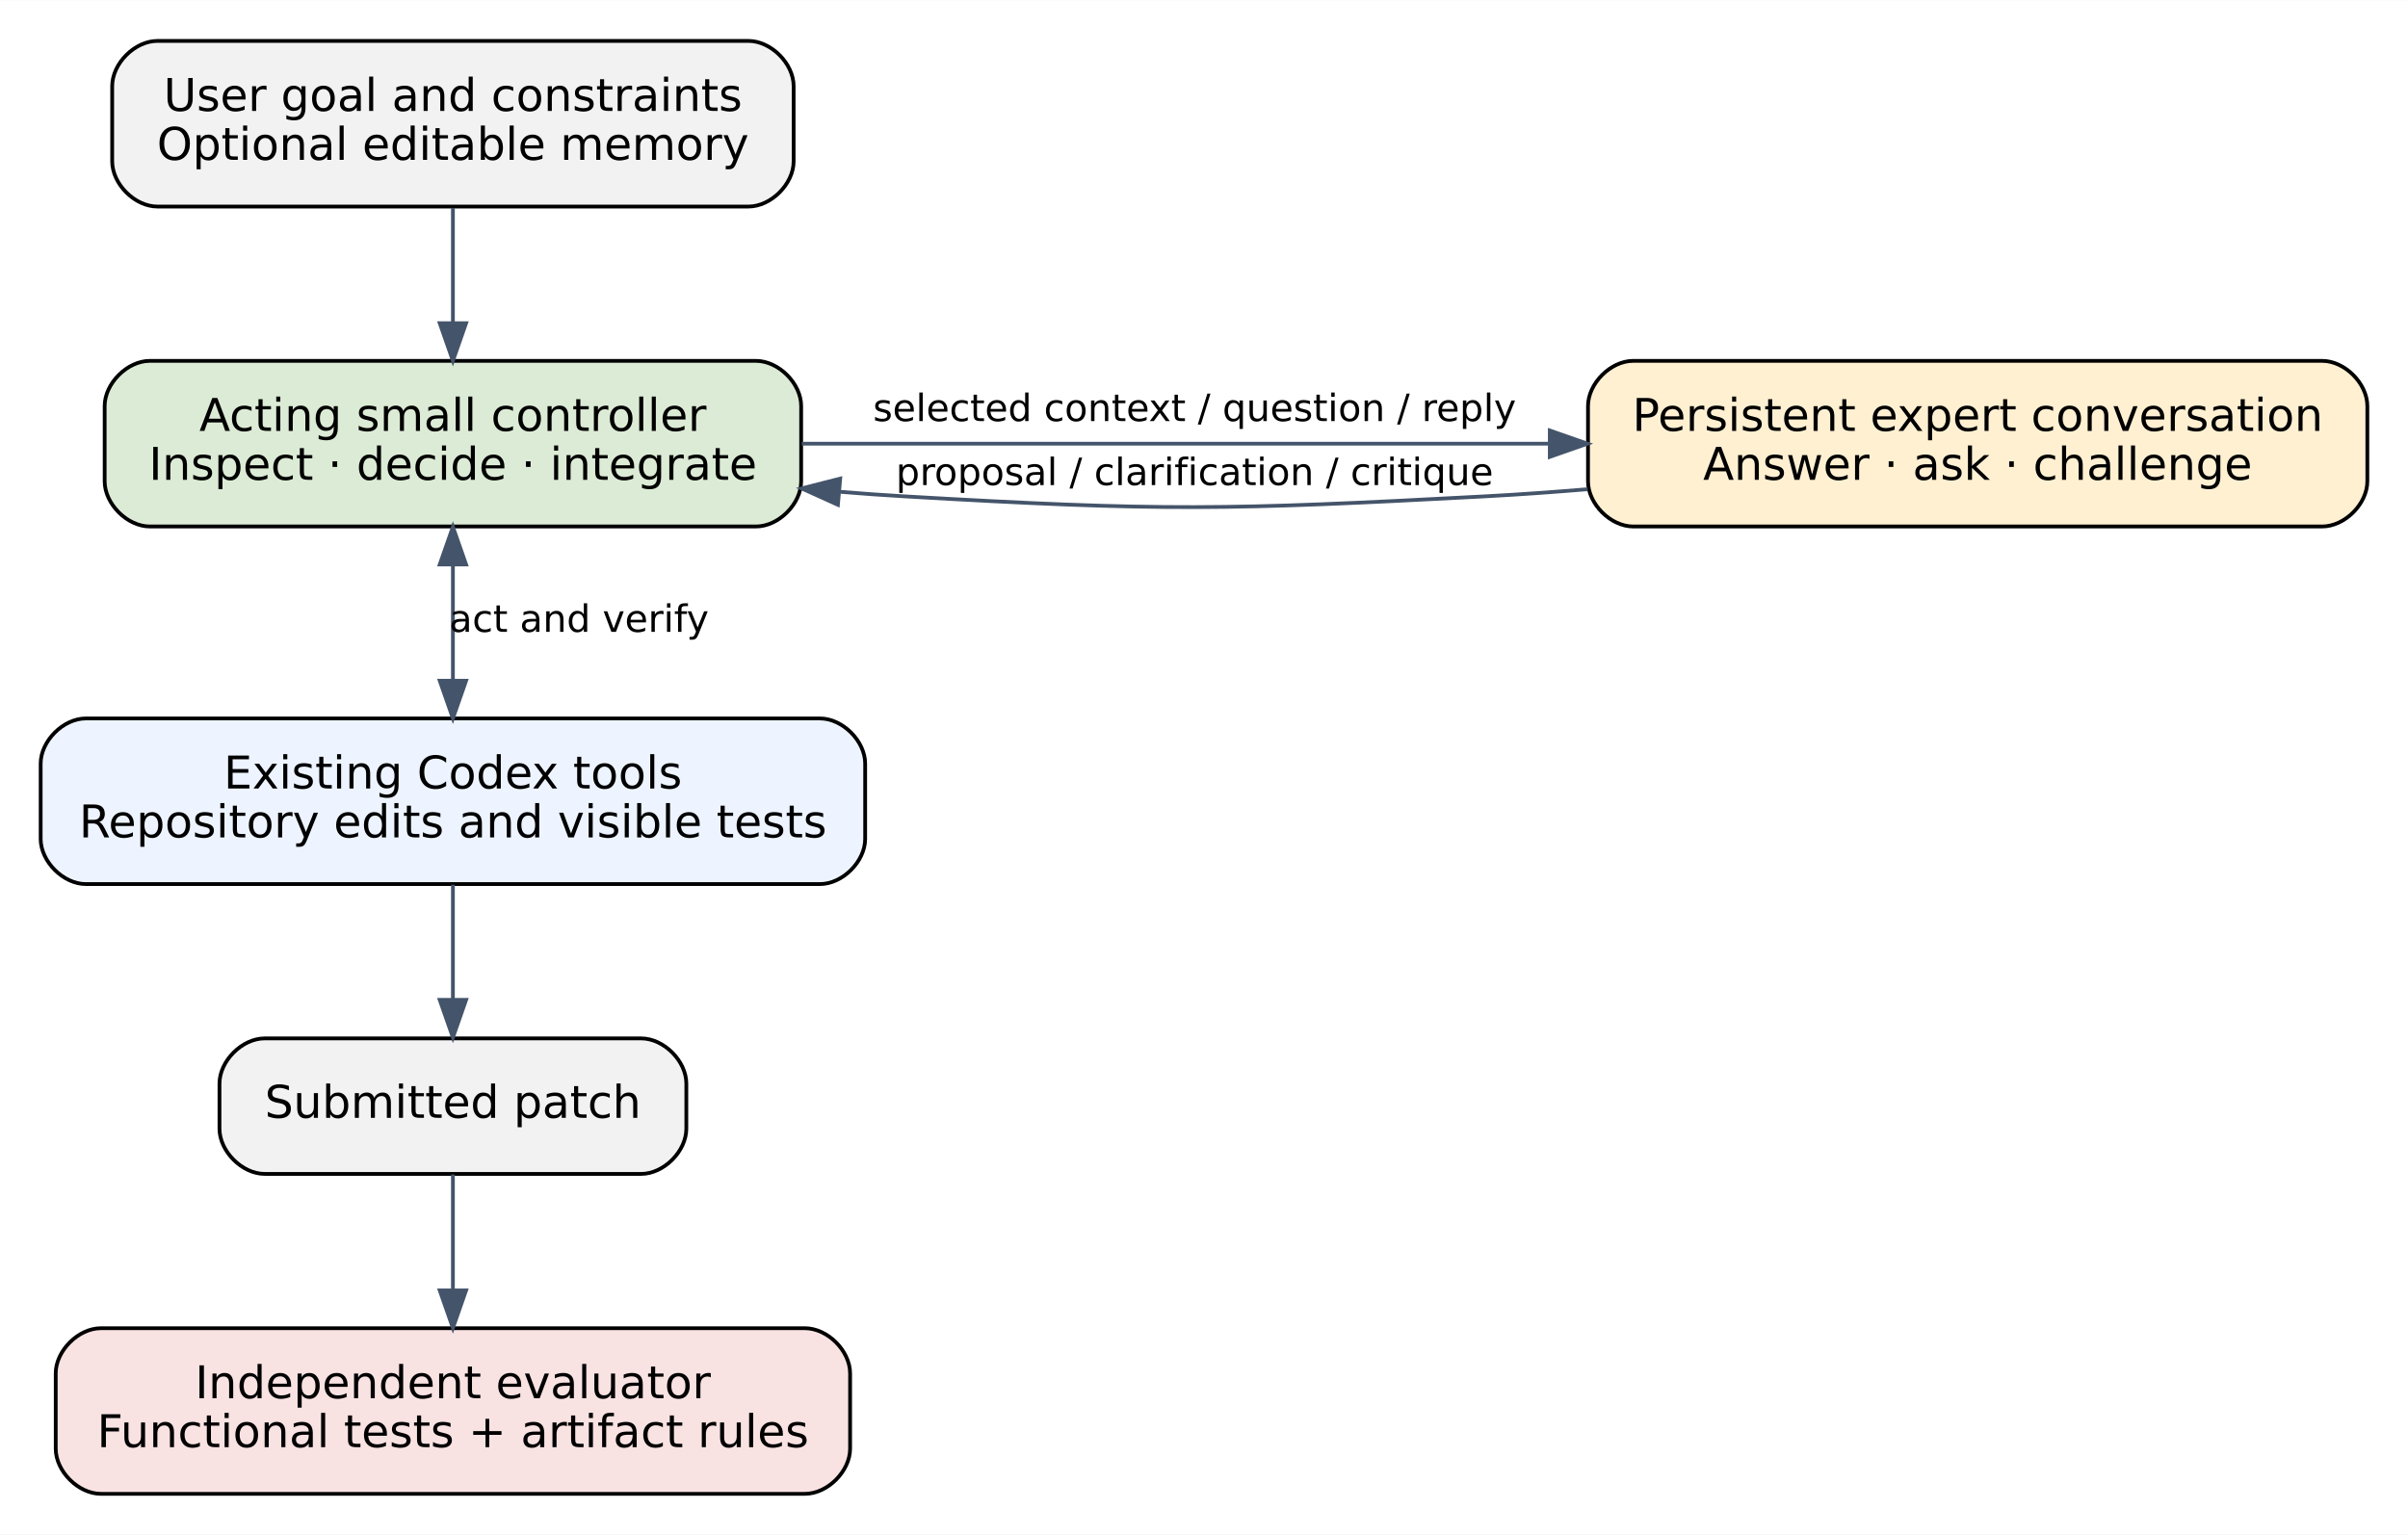
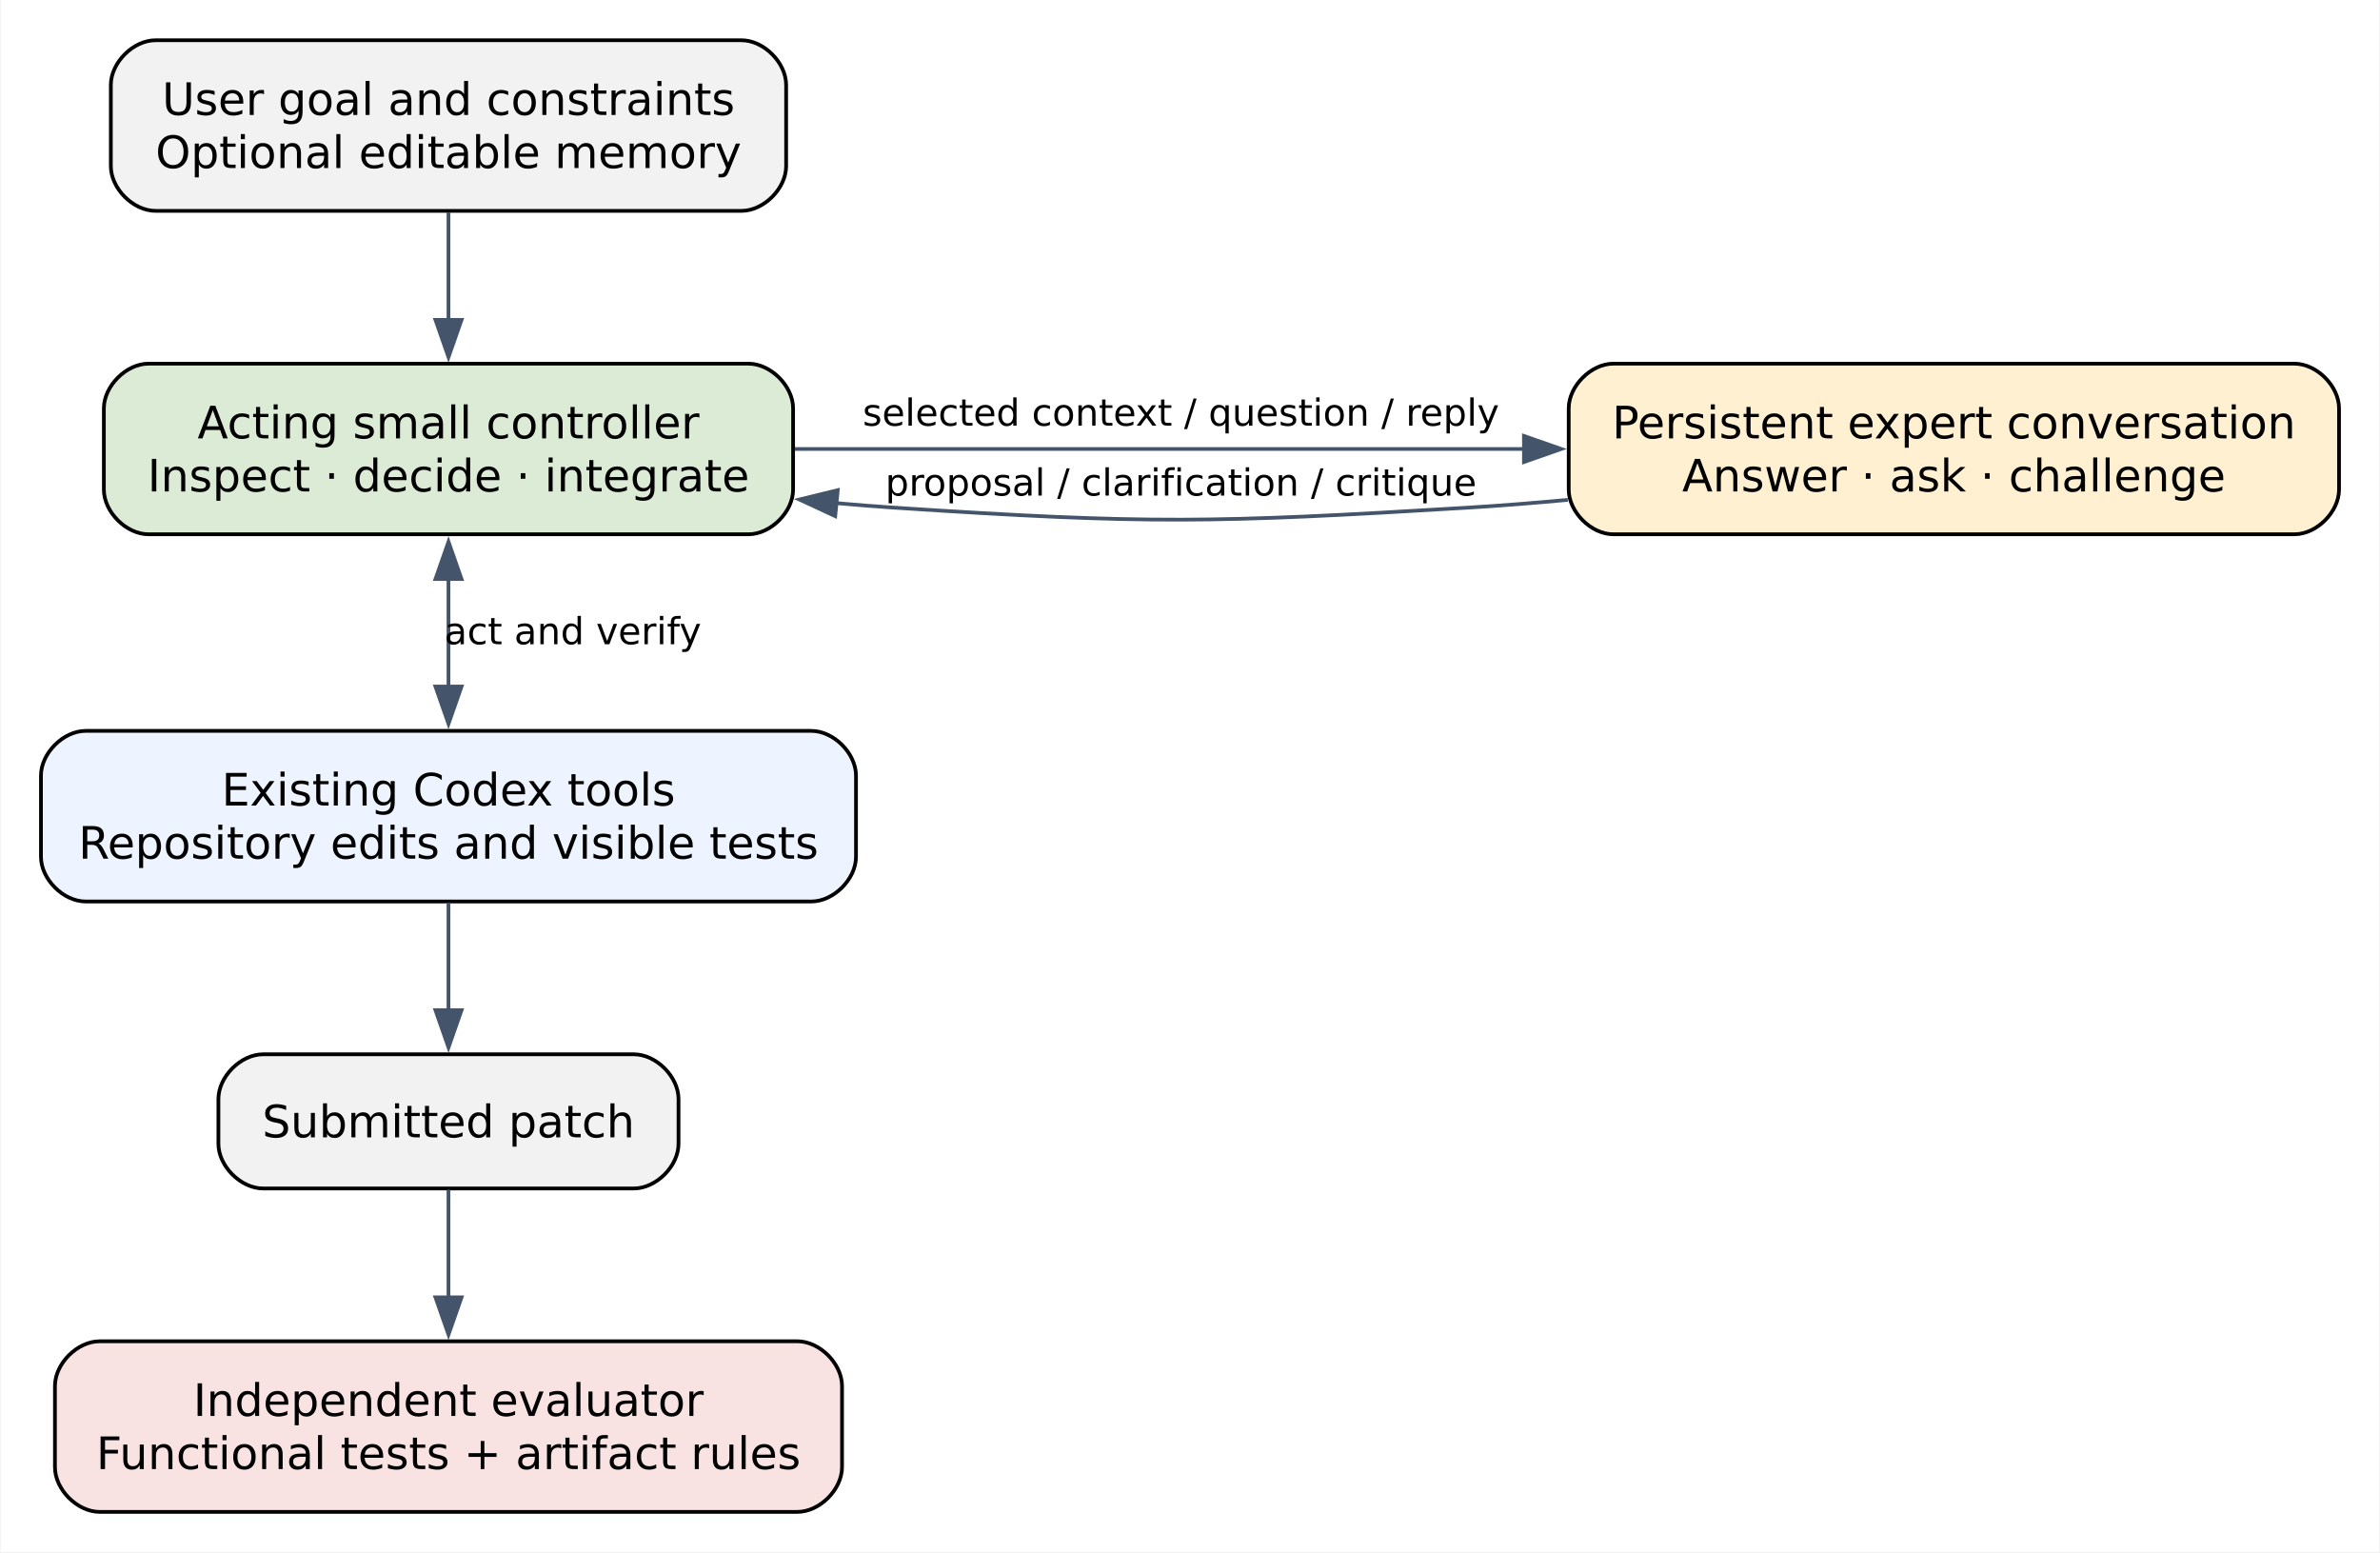
- <svg xmlns="http://www.w3.org/2000/svg" width="640pt" height="408pt" viewBox="0.00 0.00 639.60 407.60">
-   <g id="graph0" class="graph" transform="scale(1 1) rotate(0) translate(10.8 396.8)">
-     <polygon fill="white" stroke="transparent" points="-10.8,10.8 -10.8,-396.8 628.8,-396.8 628.8,10.8 -10.8,10.8" />
+ <svg xmlns="http://www.w3.org/2000/svg" width="638pt" height="416pt" viewBox="0.00 0.00 638.33 416.47">
+   <g id="graph0" class="graph" transform="scale(1 1) rotate(0) translate(10.8 405.67)">
+     <polygon fill="white" stroke="none" points="-10.8,10.8 -10.8,-405.67 627.53,-405.67 627.53,10.8 -10.8,10.8" />
    <g id="node1" class="node">
-       <path fill="#f2f2f2" stroke="black" d="M188,-386C188,-386 31,-386 31,-386 25,-386 19,-380 19,-374 19,-374 19,-354 19,-354 19,-348 25,-342 31,-342 31,-342 188,-342 188,-342 194,-342 200,-348 200,-354 200,-354 200,-374 200,-374 200,-380 194,-386 188,-386" />
-       <text text-anchor="middle" x="109.5" y="-367.4" font-family="DejaVu Sans" font-size="12.00">User goal and constraints</text>
-       <text text-anchor="middle" x="109.5" y="-354.4" font-family="DejaVu Sans" font-size="12.00">Optional editable memory</text>
+       <path fill="#f2f2f2" stroke="black" d="M187.98,-394.87C187.98,-394.87 30.75,-394.87 30.75,-394.87 24.75,-394.87 18.75,-388.87 18.75,-382.87 18.75,-382.87 18.75,-361.09 18.75,-361.09 18.75,-355.09 24.75,-349.09 30.75,-349.09 30.75,-349.09 187.98,-349.09 187.98,-349.09 193.98,-349.09 199.98,-355.09 199.98,-361.09 199.98,-361.09 199.98,-382.87 199.98,-382.87 199.98,-388.87 193.98,-394.87 187.98,-394.87" />
+       <text text-anchor="middle" x="109.36" y="-374.83" font-family="DejaVu Sans" font-size="12.00">User goal and constraints</text>
+       <text text-anchor="middle" x="109.36" y="-360.58" font-family="DejaVu Sans" font-size="12.00">Optional editable memory</text>
    </g>
    <g id="node2" class="node">
-       <path fill="#dcebd5" stroke="black" d="M190,-301C190,-301 29,-301 29,-301 23,-301 17,-295 17,-289 17,-289 17,-269 17,-269 17,-263 23,-257 29,-257 29,-257 190,-257 190,-257 196,-257 202,-263 202,-269 202,-269 202,-289 202,-289 202,-295 196,-301 190,-301" />
-       <text text-anchor="middle" x="109.5" y="-282.4" font-family="DejaVu Sans" font-size="12.00">Acting small controller</text>
-       <text text-anchor="middle" x="109.5" y="-269.4" font-family="DejaVu Sans" font-size="12.00">Inspect · decide · integrate</text>
+       <path fill="#dcebd5" stroke="black" d="M189.85,-308.09C189.85,-308.09 28.88,-308.09 28.88,-308.09 22.88,-308.09 16.88,-302.09 16.88,-296.09 16.88,-296.09 16.88,-274.31 16.88,-274.31 16.88,-268.31 22.88,-262.31 28.88,-262.31 28.88,-262.31 189.85,-262.31 189.85,-262.31 195.85,-262.31 201.85,-268.31 201.85,-274.31 201.85,-274.31 201.85,-296.09 201.85,-296.09 201.85,-302.09 195.85,-308.09 189.85,-308.09" />
+       <text text-anchor="middle" x="109.36" y="-288.05" font-family="DejaVu Sans" font-size="12.00">Acting small controller</text>
+       <text text-anchor="middle" x="109.36" y="-273.8" font-family="DejaVu Sans" font-size="12.00">Inspect · decide · integrate</text>
    </g>
    <g id="edge1" class="edge">
-       <path fill="none" stroke="#44546a" d="M109.5,-341.63C109.5,-332.36 109.5,-321.32 109.5,-311.17" />
-       <polygon fill="#44546a" stroke="#44546a" points="113,-311.01 109.5,-301.01 106,-311.01 113,-311.01" />
+       <path fill="none" stroke="#44546a" d="M109.36,-348.71C109.36,-339.85 109.36,-329.46 109.36,-319.73" />
+       <polygon fill="#44546a" stroke="#44546a" points="112.87,-319.84 109.37,-309.84 105.87,-319.84 112.87,-319.84" />
    </g>
    <g id="node3" class="node">
-       <path fill="#fff0d2" stroke="black" d="M606,-301C606,-301 423,-301 423,-301 417,-301 411,-295 411,-289 411,-289 411,-269 411,-269 411,-263 417,-257 423,-257 423,-257 606,-257 606,-257 612,-257 618,-263 618,-269 618,-269 618,-289 618,-289 618,-295 612,-301 606,-301" />
-       <text text-anchor="middle" x="514.5" y="-282.4" font-family="DejaVu Sans" font-size="12.00">Persistent expert conversation</text>
-       <text text-anchor="middle" x="514.5" y="-269.4" font-family="DejaVu Sans" font-size="12.00">Answer · ask · challenge</text>
+       <path fill="#fff0d2" stroke="black" d="M604.73,-308.09C604.73,-308.09 422,-308.09 422,-308.09 416,-308.09 410,-302.09 410,-296.09 410,-296.09 410,-274.31 410,-274.31 410,-268.31 416,-262.31 422,-262.31 422,-262.31 604.73,-262.31 604.73,-262.31 610.73,-262.31 616.73,-268.31 616.73,-274.31 616.73,-274.31 616.73,-296.09 616.73,-296.09 616.73,-302.09 610.73,-308.09 604.73,-308.09" />
+       <text text-anchor="middle" x="513.37" y="-288.05" font-family="DejaVu Sans" font-size="12.00">Persistent expert conversation</text>
+       <text text-anchor="middle" x="513.37" y="-273.8" font-family="DejaVu Sans" font-size="12.00">Answer · ask · challenge</text>
    </g>
    <g id="edge2" class="edge">
-       <path fill="none" stroke="#44546a" d="M202.16,-279C261.11,-279 337.86,-279 400.52,-279" />
-       <polygon fill="#44546a" stroke="#44546a" points="400.85,-282.5 410.85,-279 400.85,-275.5 400.85,-282.5" />
-       <text text-anchor="middle" x="306.5" y="-285" font-family="DejaVu Sans" font-size="10.00">selected context / question / reply</text>
+       <path fill="none" stroke="#44546a" d="M202.3,-285.2C260.54,-285.2 336.05,-285.2 398.08,-285.2" />
+       <polygon fill="#44546a" stroke="#44546a" points="397.99,-288.7 407.99,-285.2 397.99,-281.7 397.99,-288.7" />
+       <text text-anchor="middle" x="305.93" y="-291.45" font-family="DejaVu Sans" font-size="10.00">selected context / question / reply</text>
    </g>
    <g id="node4" class="node">
-       <path fill="#edf4ff" stroke="black" d="M207,-206C207,-206 12,-206 12,-206 6,-206 0,-200 0,-194 0,-194 0,-174 0,-174 0,-168 6,-162 12,-162 12,-162 207,-162 207,-162 213,-162 219,-168 219,-174 219,-174 219,-194 219,-194 219,-200 213,-206 207,-206" />
-       <text text-anchor="middle" x="109.5" y="-187.4" font-family="DejaVu Sans" font-size="12.00">Existing Codex tools</text>
-       <text text-anchor="middle" x="109.5" y="-174.4" font-family="DejaVu Sans" font-size="12.00">Repository edits and visible tests</text>
+       <path fill="#edf4ff" stroke="black" d="M206.73,-209.56C206.73,-209.56 12,-209.56 12,-209.56 6,-209.56 0,-203.56 0,-197.56 0,-197.56 0,-175.78 0,-175.78 0,-169.78 6,-163.78 12,-163.78 12,-163.78 206.73,-163.78 206.73,-163.78 212.73,-163.78 218.73,-169.78 218.73,-175.78 218.73,-175.78 218.73,-197.56 218.73,-197.56 218.73,-203.56 212.73,-209.56 206.73,-209.56" />
+       <text text-anchor="middle" x="109.36" y="-189.52" font-family="DejaVu Sans" font-size="12.00">Existing Codex tools</text>
+       <text text-anchor="middle" x="109.36" y="-175.27" font-family="DejaVu Sans" font-size="12.00">Repository edits and visible tests</text>
    </g>
    <g id="edge4" class="edge">
-       <path fill="none" stroke="#44546a" d="M109.5,-246.66C109.5,-236.84 109.5,-225.99 109.5,-216.17" />
-       <polygon fill="#44546a" stroke="#44546a" points="106,-246.9 109.5,-256.9 113,-246.9 106,-246.9" />
-       <polygon fill="#44546a" stroke="#44546a" points="113,-216.02 109.5,-206.02 106,-216.02 113,-216.02" />
-       <text text-anchor="middle" x="143" y="-229" font-family="DejaVu Sans" font-size="10.00">act and verify</text>
+       <path fill="none" stroke="#44546a" d="M109.36,-250.54C109.36,-241.09 109.36,-230.81 109.36,-221.35" />
+       <polygon fill="#44546a" stroke="#44546a" points="105.87,-250.3 109.37,-260.3 112.87,-250.3 105.87,-250.3" />
+       <polygon fill="#44546a" stroke="#44546a" points="112.87,-221.45 109.37,-211.45 105.87,-221.45 112.87,-221.45" />
+       <text text-anchor="middle" x="142.74" y="-232.81" font-family="DejaVu Sans" font-size="10.00">act and verify</text>
    </g>
    <g id="edge3" class="edge">
-       <path fill="none" stroke="#44546a" d="M410.9,-266.9C401.64,-266.13 392.41,-265.47 383.5,-265 315.15,-261.36 297.83,-261.03 229.5,-265 223.94,-265.32 218.24,-265.73 212.49,-266.2" />
-       <polygon fill="#44546a" stroke="#44546a" points="211.76,-262.75 202.11,-267.11 212.37,-269.72 211.76,-262.75" />
-       <text text-anchor="middle" x="306.5" y="-268" font-family="DejaVu Sans" font-size="10.00">proposal / clarification / critique</text>
+       <path fill="none" stroke="#44546a" d="M409.77,-271.55C400.66,-270.7 391.58,-269.98 382.8,-269.45 314.59,-265.35 297.24,-264.98 229.05,-269.45 223.84,-269.79 218.5,-270.22 213.12,-270.7" />
+       <polygon fill="#44546a" stroke="#44546a" points="213.15,-267.18 203.54,-271.64 213.83,-274.15 213.15,-267.18" />
+       <text text-anchor="middle" x="305.93" y="-272.7" font-family="DejaVu Sans" font-size="10.00">proposal / clarification / critique</text>
    </g>
    <g id="node5" class="node">
-       <path fill="#f2f2f2" stroke="black" d="M159.5,-121C159.5,-121 59.5,-121 59.5,-121 53.5,-121 47.5,-115 47.5,-109 47.5,-109 47.5,-97 47.5,-97 47.5,-91 53.5,-85 59.5,-85 59.5,-85 159.5,-85 159.5,-85 165.5,-85 171.5,-91 171.5,-97 171.5,-97 171.5,-109 171.5,-109 171.5,-115 165.5,-121 159.5,-121" />
-       <text text-anchor="middle" x="109.5" y="-99.9" font-family="DejaVu Sans" font-size="12.00">Submitted patch</text>
+       <path fill="#f2f2f2" stroke="black" d="M159.1,-122.78C159.1,-122.78 59.62,-122.78 59.62,-122.78 53.62,-122.78 47.62,-116.78 47.62,-110.78 47.62,-110.78 47.62,-98.78 47.62,-98.78 47.62,-92.78 53.62,-86.78 59.62,-86.78 59.62,-86.78 159.1,-86.78 159.1,-86.78 165.1,-86.78 171.1,-92.78 171.1,-98.78 171.1,-98.78 171.1,-110.78 171.1,-110.78 171.1,-116.78 165.1,-122.78 159.1,-122.78" />
+       <text text-anchor="middle" x="109.36" y="-100.5" font-family="DejaVu Sans" font-size="12.00">Submitted patch</text>
    </g>
    <g id="edge5" class="edge">
-       <path fill="none" stroke="#44546a" d="M109.5,-161.83C109.5,-152.5 109.5,-141.41 109.5,-131.46" />
-       <polygon fill="#44546a" stroke="#44546a" points="113,-131.23 109.5,-121.23 106,-131.23 113,-131.23" />
+       <path fill="none" stroke="#44546a" d="M109.36,-163.42C109.36,-154.46 109.36,-144.01 109.36,-134.49" />
+       <polygon fill="#44546a" stroke="#44546a" points="112.87,-134.62 109.37,-124.62 105.87,-134.62 112.87,-134.62" />
    </g>
    <g id="node6" class="node">
-       <path fill="#f9e2e2" stroke="black" d="M203,-44C203,-44 16,-44 16,-44 10,-44 4,-38 4,-32 4,-32 4,-12 4,-12 4,-6 10,0 16,0 16,0 203,0 203,0 209,0 215,-6 215,-12 215,-12 215,-32 215,-32 215,-38 209,-44 203,-44" />
-       <text text-anchor="middle" x="109.5" y="-25.4" font-family="DejaVu Sans" font-size="12.00">Independent evaluator</text>
-       <text text-anchor="middle" x="109.5" y="-12.4" font-family="DejaVu Sans" font-size="12.00">Functional tests + artifact rules</text>
+       <path fill="#f9e2e2" stroke="black" d="M202.98,-45.78C202.98,-45.78 15.75,-45.78 15.75,-45.78 9.75,-45.78 3.75,-39.78 3.75,-33.78 3.75,-33.78 3.75,-12 3.75,-12 3.75,-6 9.75,0 15.75,0 15.75,0 202.98,0 202.98,0 208.98,0 214.98,-6 214.98,-12 214.98,-12 214.98,-33.78 214.98,-33.78 214.98,-39.78 208.98,-45.78 202.98,-45.78" />
+       <text text-anchor="middle" x="109.36" y="-25.74" font-family="DejaVu Sans" font-size="12.00">Independent evaluator</text>
+       <text text-anchor="middle" x="109.36" y="-11.49" font-family="DejaVu Sans" font-size="12.00">Functional tests + artifact rules</text>
    </g>
    <g id="edge6" class="edge">
-       <path fill="none" stroke="#44546a" d="M109.5,-84.86C109.5,-75.87 109.5,-64.59 109.5,-54.12" />
-       <polygon fill="#44546a" stroke="#44546a" points="113,-54.05 109.5,-44.05 106,-54.05 113,-54.05" />
+       <path fill="none" stroke="#44546a" d="M109.36,-86.45C109.36,-77.94 109.36,-67.38 109.36,-57.39" />
+       <polygon fill="#44546a" stroke="#44546a" points="112.87,-57.57 109.37,-47.57 105.87,-57.57 112.87,-57.57" />
    </g>
  </g>
</svg>
